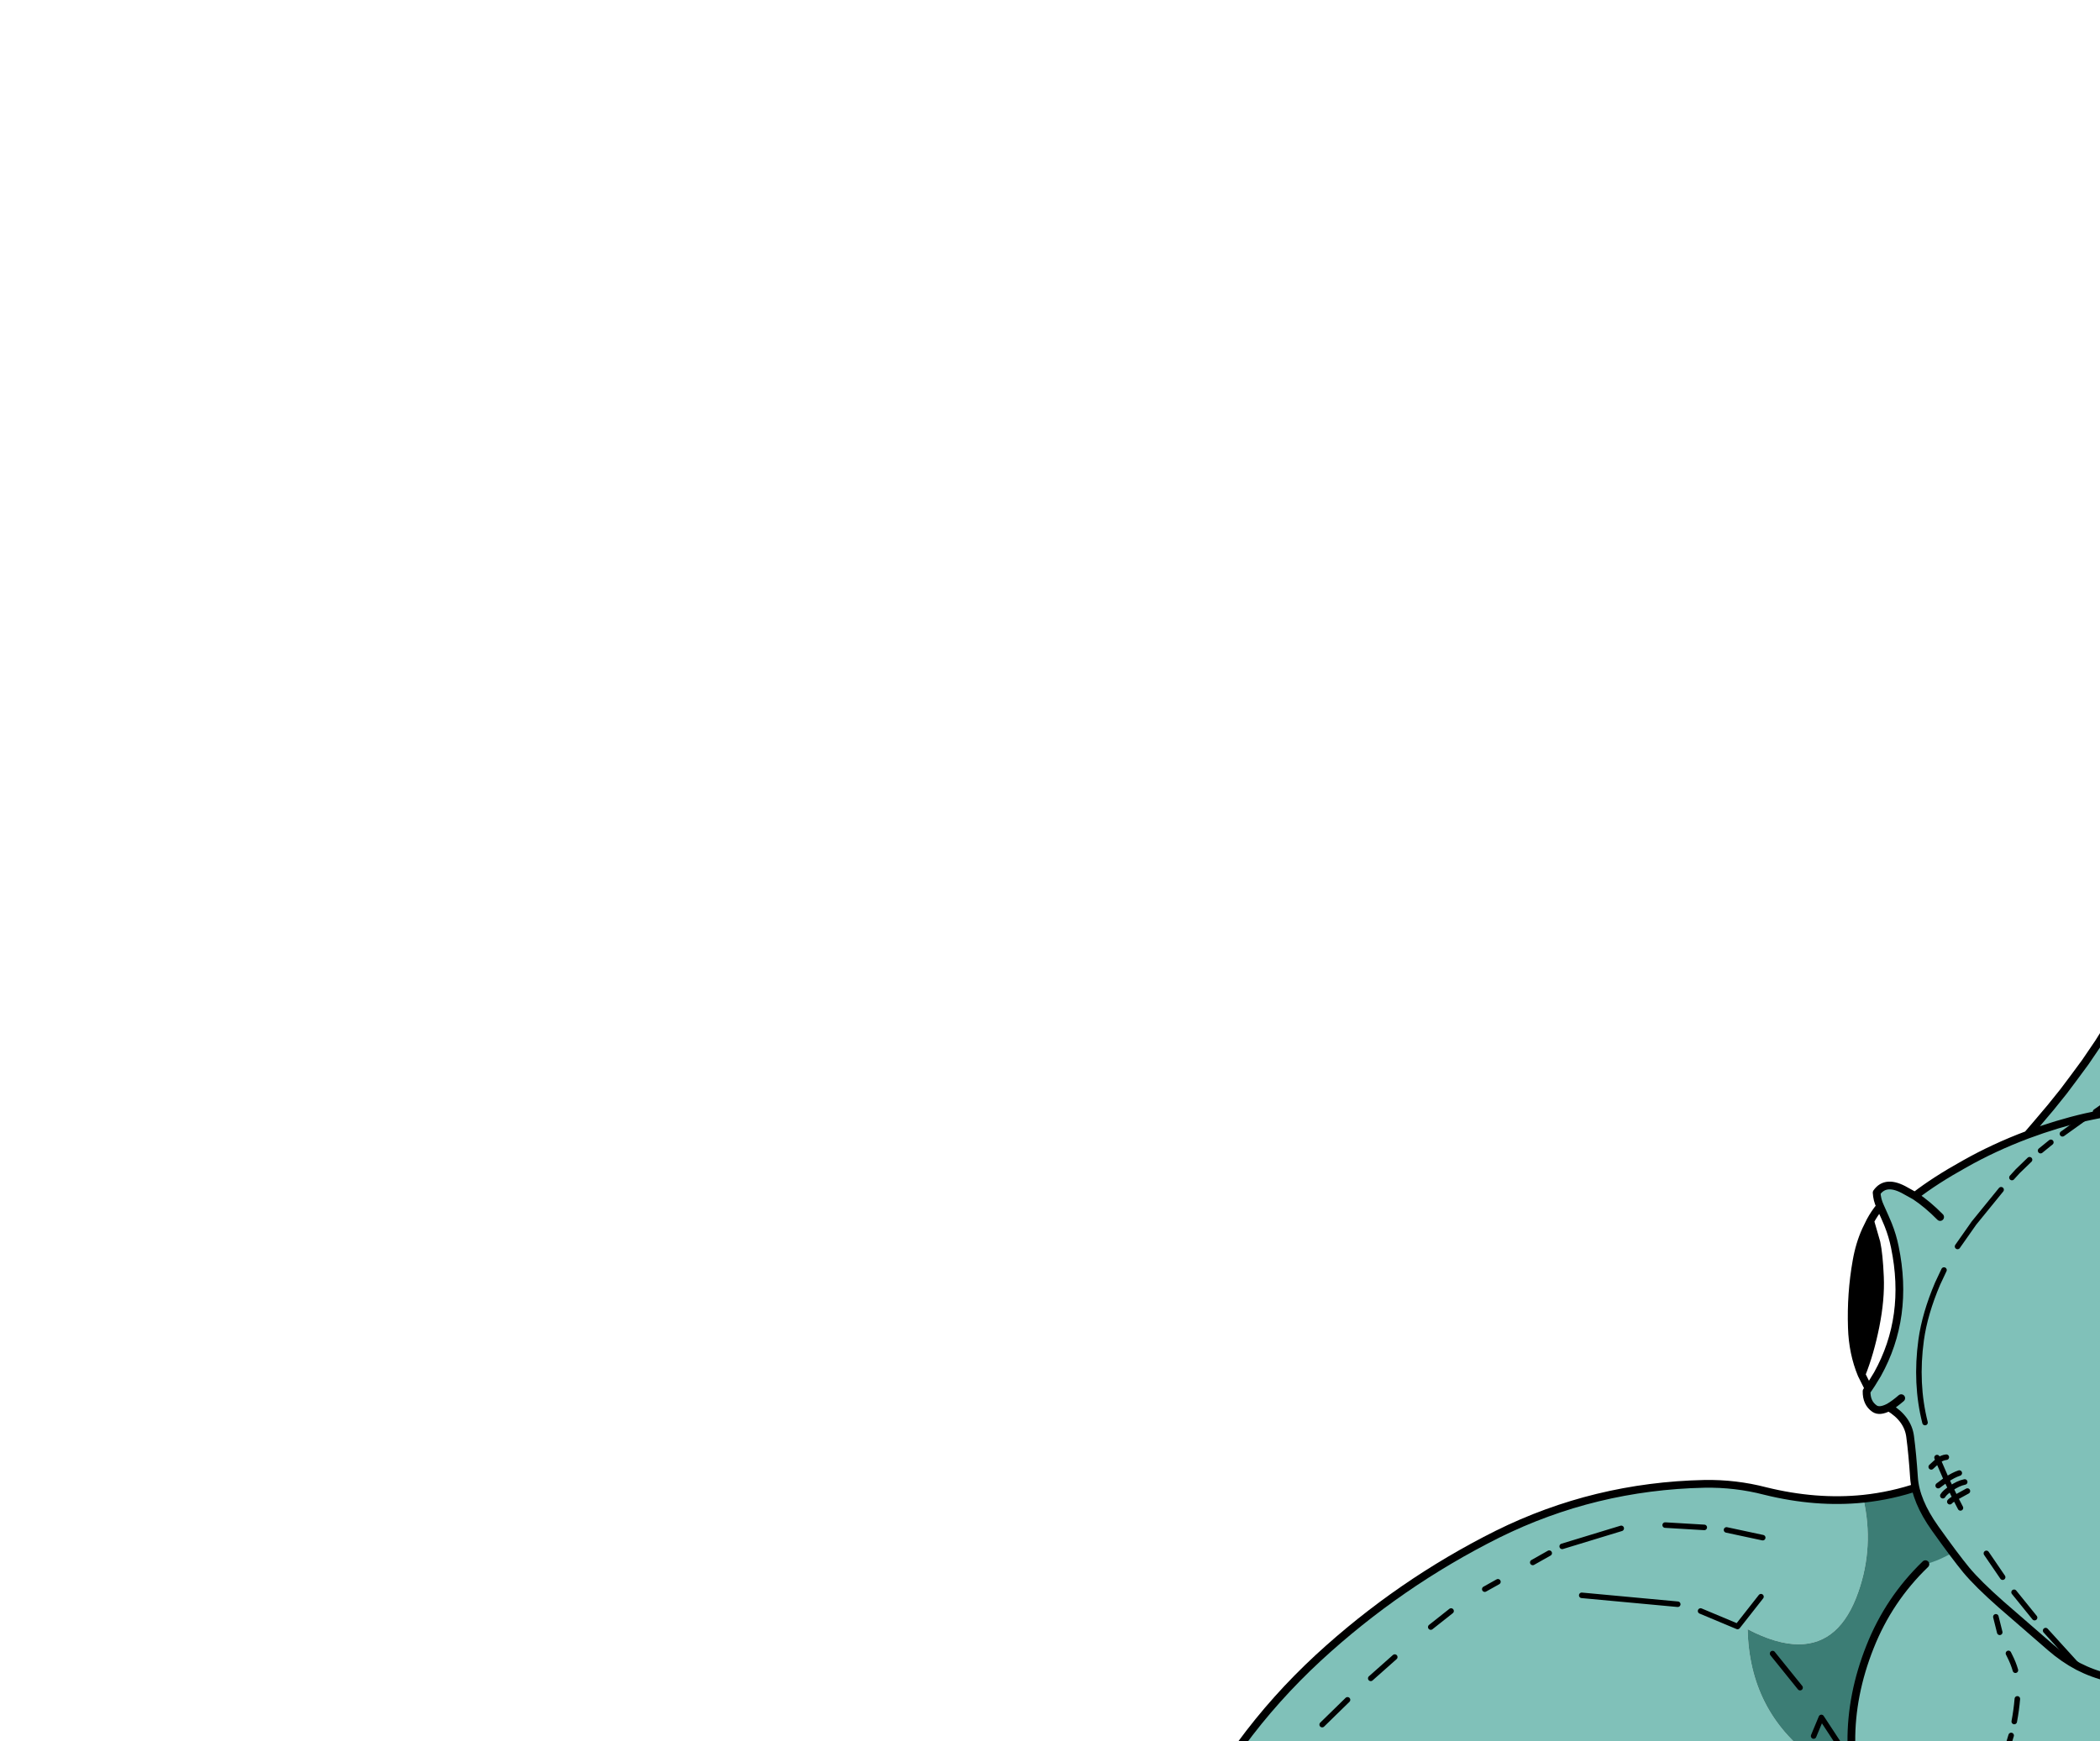
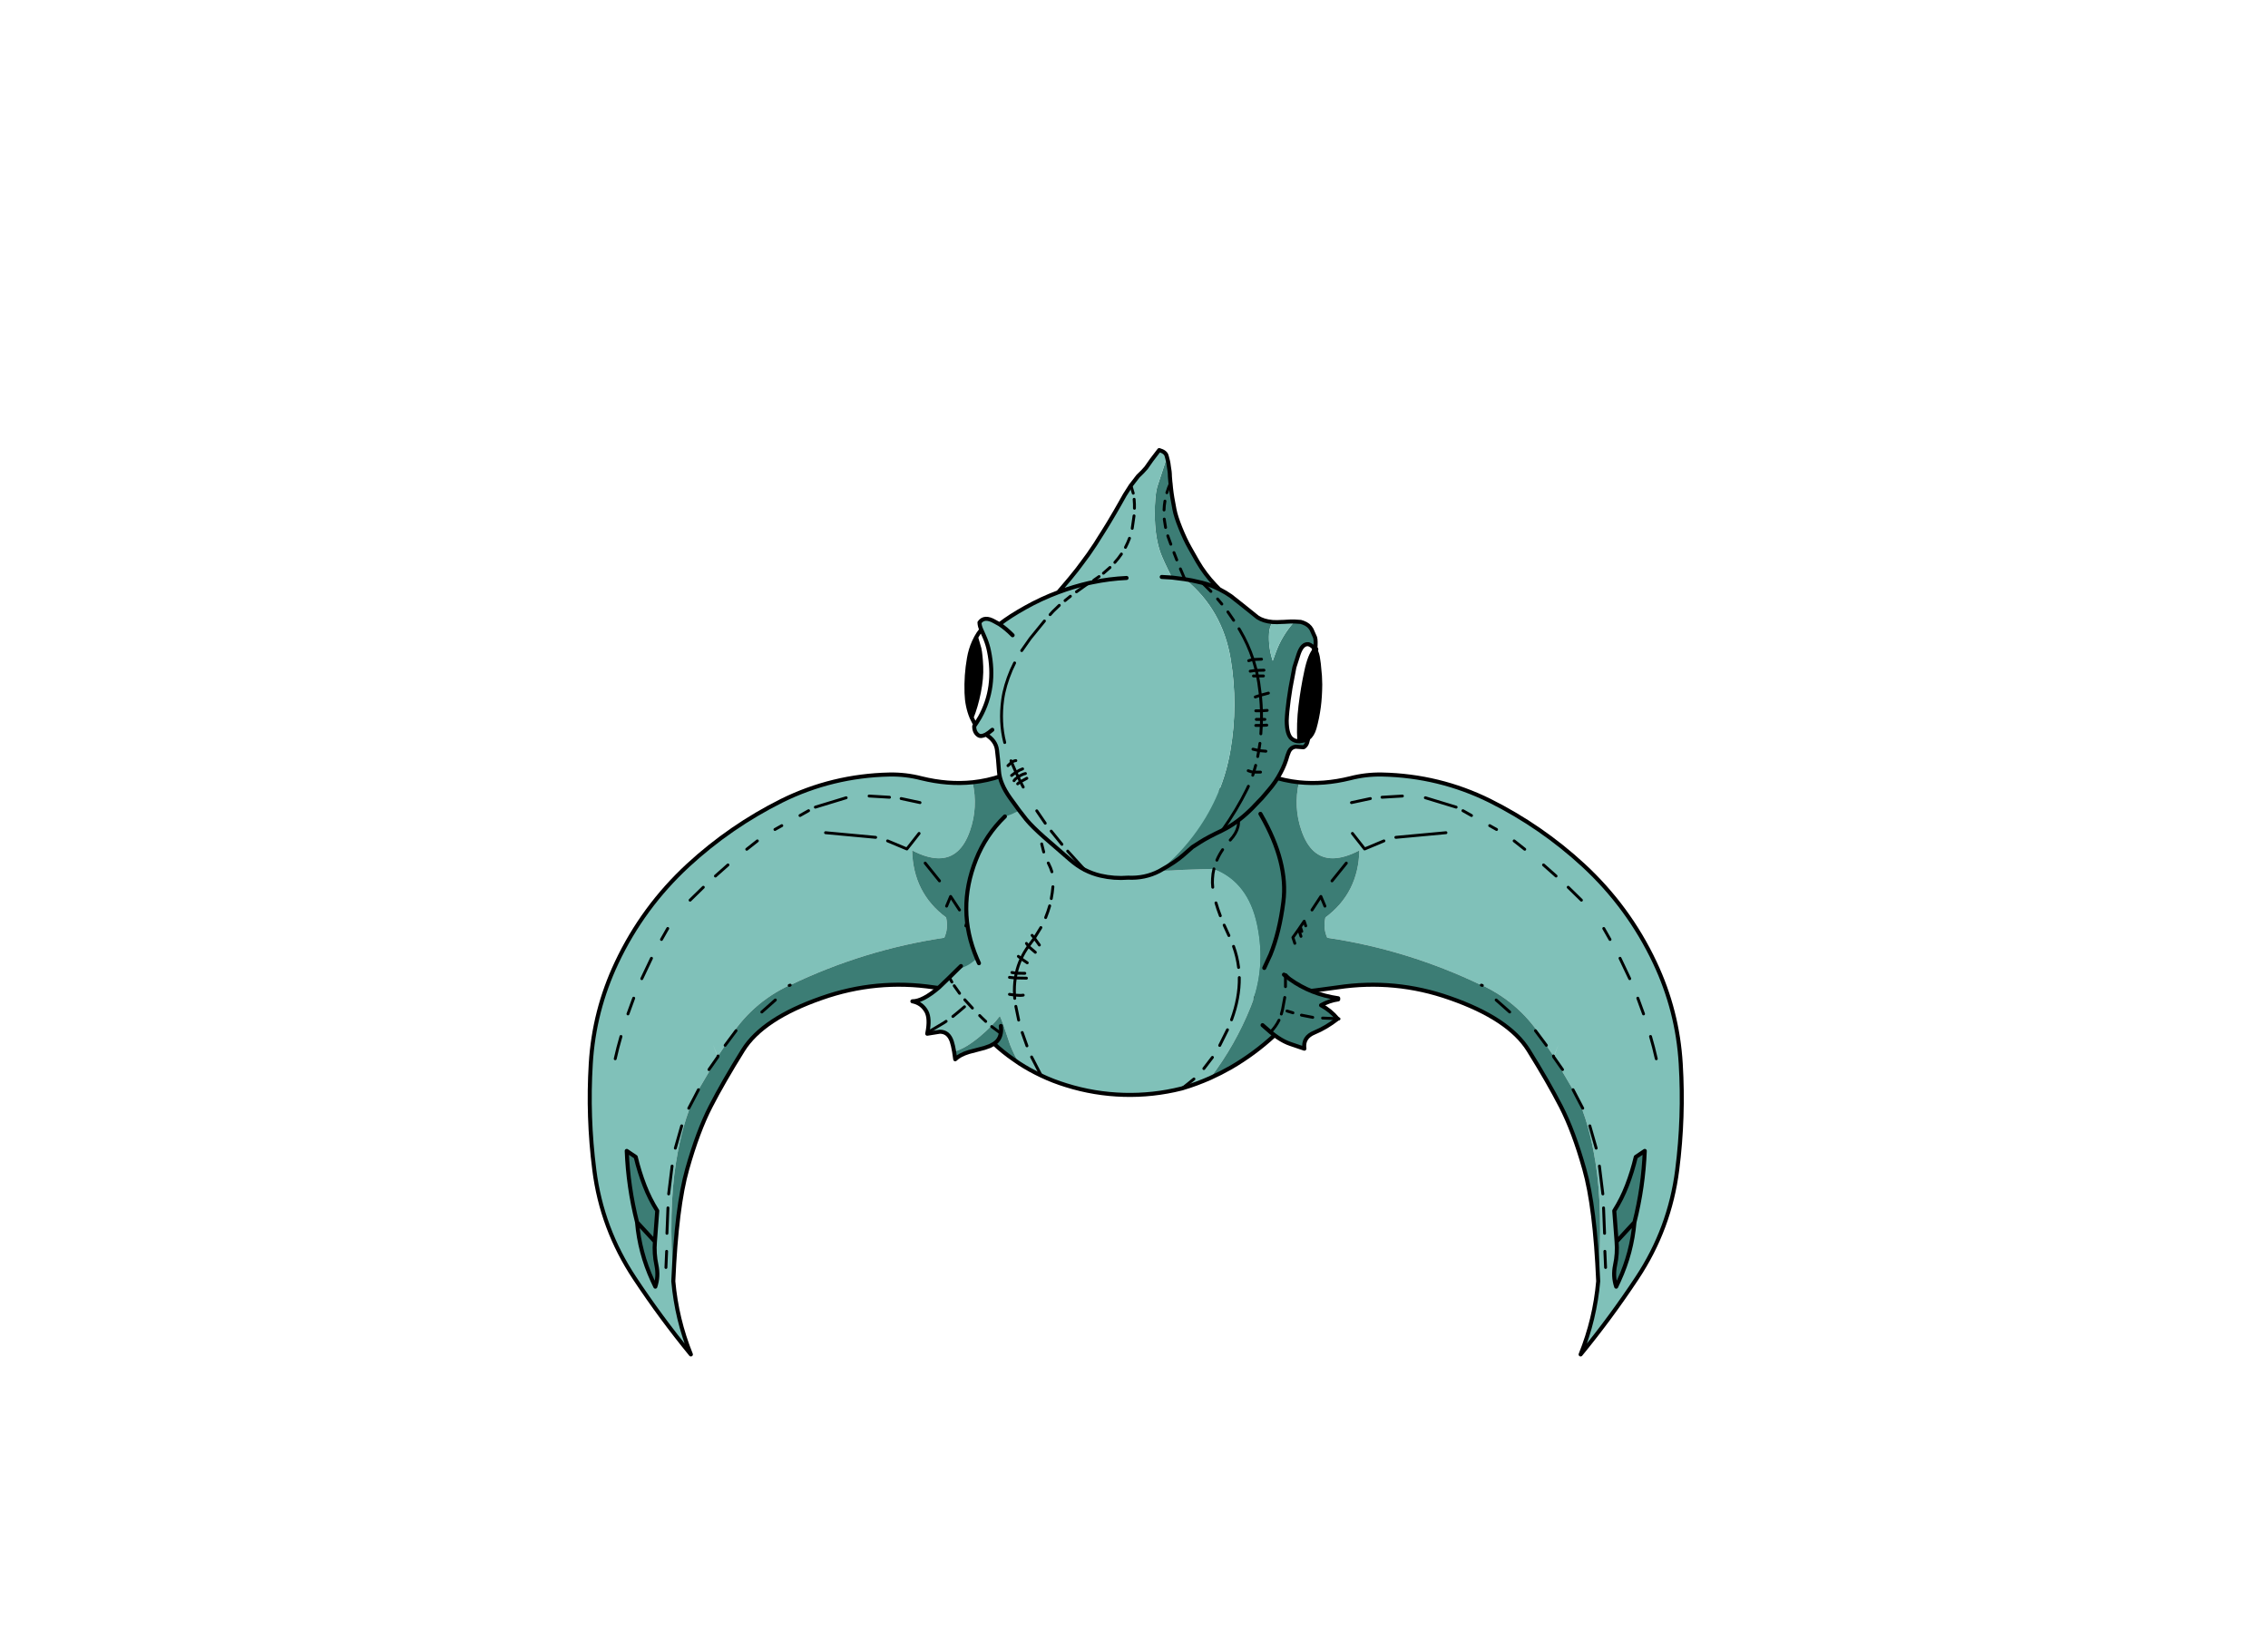
- <svg width="11000px" height="8000px" style="fill-rule: evenodd; pointer-events: none; -moz-user-select: none; width: 100%; height: 100%;" color-interpolation-filters="sRGB">
+ <svg xmlns="http://www.w3.org/2000/svg" version="1.1" viewBox="0 0 11000 8000">
  <g enable-background="new">
    <g>
      <g>
        <g transform="matrix(-0.4899902 0 0 0.4899902 6058 4341)">
          <g>
            <path fill-opacity="1.000" fill="rgb(128,193,185)" d="M -3917 2534 L -3828 2594 Q -3793 2741 -3740 2878 Q -3690 3008 -3615 3127 L -3638 3432 Q -3648 3549 -3623 3665 Q -3600 3775 -3634 3878 L -3662 3818 Q -3789 3542 -3815 3240 Q -3903 2891 -3917 2534 Z M -1294 -1192 Q -1305 -1192 -1316 -1192 Q -1883 -1180 -2384 -932 Q -2892 -678 -3309 -294 Q -3758 121 -4017 671 Q -4242 1147 -4273 1672 Q -4305 2197 -4238 2722 Q -4165 3303 -3839 3794 Q -3581 4184 -3282 4549 Q -3423 4200 -3456 3824 Q -3505 3115 -3429 2646 Q -3366 2254 -3248 2007 L -3207 1928 L -3199 1915 L -3018 1607 L -3016 1605 L -3063 1481 L -3015 1602 L -3013 1594 L -2943 1489 Q -2731 1112 -2357 919 Q -2334 906 -2309 896 L -2299 893 Q -1568 542 -774 424 Q -733 333 -754 232 L -756 223 Q -1083 -20 -1092 -441 L -1092 -441 Q -943 -363 -828 -363 Q -614 -363 -520 -634 Q -438 -868 -494 -1115 L -494 -1115 Q -562 -1108 -631 -1108 Q -811 -1108 -1001 -1155 Q -1144 -1192 -1294 -1192 Z">

</path>
            <path fill-opacity="1.000" fill="rgb(60,125,117)" d="M 84 -1339 L 91 -1334 L 91 -1334 L 84 -1339 Z M 91 -1334 L 91 -1333 L 86 -1323 L 66 -1307 Q -200 -1146 -494 -1115 Q -438 -868 -520 -634 Q -614 -363 -828 -363 Q -943 -363 -1092 -441 L -1092 -441 Q -1083 -20 -756 223 L -754 232 Q -733 333 -774 424 Q -1568 542 -2299 893 L -2309 896 Q -2334 906 -2357 919 Q -2731 1112 -2943 1489 L -3013 1594 L -3015 1602 L -3016 1605 L -3018 1607 L -3199 1915 L -3207 1928 L -3248 2007 Q -3366 2254 -3429 2646 Q -3505 3115 -3456 3824 Q -3424 3085 -3318 2713 Q -3213 2340 -3087 2095 Q -2961 1850 -2766 1537 Q -2571 1224 -1988 1021 Q -1613 889 -1225 889 Q -1053 889 -878 915 Q -436 978 5 1014 L 11 1015 L 12 1016 Q 257 505 324 -51 Q 389 -598 188 -1113 L 118 -1308 L 116 -1311 L 104 -1322 L 108 -1321 L 91 -1334 Z M -3917 2534 Q -3903 2891 -3815 3240 Q -3789 3542 -3662 3818 L -3634 3878 Q -3600 3775 -3623 3665 Q -3648 3549 -3638 3432 L -3615 3127 Q -3690 3008 -3740 2878 Q -3793 2741 -3828 2594 L -3917 2534 Z">

</path>
            <path fill="none" stroke-opacity="1.000" stroke="rgb(0,0,0)" stroke-linejoin="round" stroke-linecap="round" stroke-width="40" d="M 91 -1333 L 86 -1323 L 102 -1322 L 91 -1333 Z M 91 -1333 L 84 -1339 L 79 -1334 Q 69 -1325 86 -1323 L 66 -1307 Q -200 -1146 -494 -1115 M 91 -1333 L 91 -1334 L 84 -1339 L 108 -1321 L 111 -1321 L 112 -1318 L 117 -1310 L 118 -1308 L 188 -1113 Q 389 -598 324 -51 Q 257 505 12 1016 M 11 1015 L 5 1014 Q -436 978 -878 915 Q -1446 830 -1988 1021 Q -2571 1224 -2766 1537 Q -2961 1850 -3087 2095 Q -3213 2340 -3318 2713 Q -3424 3085 -3456 3824 Q -3423 4200 -3282 4549 Q -3581 4184 -3839 3794 Q -4165 3303 -4238 2722 Q -4305 2197 -4273 1672 Q -4242 1147 -4017 671 Q -3758 121 -3309 -294 Q -2892 -678 -2384 -932 Q -1883 -1180 -1316 -1192 Q -1155 -1195 -1001 -1155 Q -738 -1090 -494 -1115 M 104 -1322 L 102 -1322 L 118 -1308 L 116 -1311 L 104 -1322 Z M 104 -1322 L 91 -1334 M 108 -1321 L 104 -1322 M 118 -1308 L 117 -1310 L 116 -1311 L 108 -1321 M 118 -1308 L 117 -1310 L 112 -1318 M -3638 3432 L -3615 3127 Q -3690 3008 -3740 2878 Q -3793 2741 -3828 2594 L -3917 2534 Q -3903 2891 -3815 3240 L -3638 3432 Z M -3638 3432 Q -3648 3549 -3623 3665 Q -3600 3775 -3634 3878 L -3662 3818 Q -3789 3542 -3815 3240">

</path>
            <path fill="none" stroke-opacity="1.000" stroke="rgb(0,0,0)" stroke-linejoin="round" stroke-linecap="round" stroke-width="28.572" d="M -2299 893 L -2309 896 M -2943 1489 L -2835 1344 M 13 -1068 L 114 -1199 M -2729 -452 L -2624 -535 M -3039 -187 L -2915 -297 M -2050 -869 L -1745 -962 M -2202 -786 L -2117 -834 M -2450 -648 L -2382 -686 M -1023 -609 L -1144 -455 L -1335 -535 M -821 -139 L -963 -315 M -1518 -979 L -1316 -967 M -1201 -954 L -1014 -914 M -1453 -570 L -1949 -616 M -623 149 L -711 15 L -751 111 M -561 306 L -546 260 L -508 316 L -491 341 L -434 421 L -453 479 M -508 316 L -522 361 M -514 410 L -491 341 M -2446 1040 L -2580 1159 M -3015 1602 L -3013 1594 M -3016 1605 L -3018 1607 M -3207 1928 L -3248 2007 M -3018 1607 L -3103 1729 M -3768 829 L -3672 627 M -3573 441 L -3511 332 M -4031 1622 Q -4006 1510 -3974 1401 M -3905 1178 L -3848 1022 M -3373 2286 L -3436 2507 M -3468 2684 L -3502 2960 M -3248 2007 L -3303 2112 M -3522 3528 L -3529 3688 M -3509 3098 L -3519 3350 M -3290 52 L -3159 -76">

</path>
          </g>
        </g>
        <g transform="matrix(0.4899902 0 0 0.4899902 4959 4341)">
          <g>
            <path fill-opacity="1.000" fill="rgb(128,193,185)" d="M -3917 2534 L -3828 2594 Q -3793 2741 -3740 2878 Q -3690 3008 -3615 3127 L -3638 3432 Q -3648 3549 -3623 3665 Q -3600 3775 -3634 3878 L -3662 3818 Q -3789 3542 -3815 3240 Q -3903 2891 -3917 2534 Z M -1294 -1192 Q -1305 -1192 -1316 -1192 Q -1883 -1180 -2384 -932 Q -2892 -678 -3309 -294 Q -3758 121 -4017 671 Q -4242 1147 -4273 1672 Q -4305 2197 -4238 2722 Q -4165 3303 -3839 3794 Q -3581 4184 -3282 4549 Q -3423 4200 -3456 3824 Q -3505 3115 -3429 2646 Q -3366 2254 -3248 2007 L -3207 1928 L -3199 1915 L -3018 1607 L -3016 1605 L -3063 1481 L -3015 1602 L -3013 1594 L -2943 1489 Q -2731 1112 -2357 919 Q -2334 906 -2309 896 L -2299 893 Q -1568 542 -774 424 Q -733 333 -754 232 L -756 223 Q -1083 -20 -1092 -441 L -1092 -441 Q -943 -363 -828 -363 Q -614 -363 -520 -634 Q -438 -868 -494 -1115 L -494 -1115 Q -562 -1108 -631 -1108 Q -811 -1108 -1001 -1155 Q -1144 -1192 -1294 -1192 Z">

</path>
            <path fill-opacity="1.000" fill="rgb(60,125,117)" d="M 84 -1339 L 91 -1334 L 91 -1334 L 84 -1339 Z M 91 -1334 L 91 -1333 L 86 -1323 L 66 -1307 Q -200 -1146 -494 -1115 Q -438 -868 -520 -634 Q -614 -363 -828 -363 Q -943 -363 -1092 -441 L -1092 -441 Q -1083 -20 -756 223 L -754 232 Q -733 333 -774 424 Q -1568 542 -2299 893 L -2309 896 Q -2334 906 -2357 919 Q -2731 1112 -2943 1489 L -3013 1594 L -3015 1602 L -3016 1605 L -3018 1607 L -3199 1915 L -3207 1928 L -3248 2007 Q -3366 2254 -3429 2646 Q -3505 3115 -3456 3824 Q -3424 3085 -3318 2713 Q -3213 2340 -3087 2095 Q -2961 1850 -2766 1537 Q -2571 1224 -1988 1021 Q -1613 889 -1225 889 Q -1053 889 -878 915 Q -436 978 5 1014 L 11 1015 L 12 1016 Q 257 505 324 -51 Q 389 -598 188 -1113 L 118 -1308 L 116 -1311 L 104 -1322 L 108 -1321 L 91 -1334 Z M -3917 2534 Q -3903 2891 -3815 3240 Q -3789 3542 -3662 3818 L -3634 3878 Q -3600 3775 -3623 3665 Q -3648 3549 -3638 3432 L -3615 3127 Q -3690 3008 -3740 2878 Q -3793 2741 -3828 2594 L -3917 2534 Z">

</path>
            <path fill="none" stroke-opacity="1.000" stroke="rgb(0,0,0)" stroke-linejoin="round" stroke-linecap="round" stroke-width="40" d="M 91 -1333 L 86 -1323 L 102 -1322 L 91 -1333 Z M 91 -1333 L 84 -1339 L 79 -1334 Q 69 -1325 86 -1323 L 66 -1307 Q -200 -1146 -494 -1115 M 91 -1333 L 91 -1334 L 84 -1339 L 108 -1321 L 111 -1321 L 112 -1318 L 117 -1310 L 118 -1308 L 188 -1113 Q 389 -598 324 -51 Q 257 505 12 1016 M 11 1015 L 5 1014 Q -436 978 -878 915 Q -1446 830 -1988 1021 Q -2571 1224 -2766 1537 Q -2961 1850 -3087 2095 Q -3213 2340 -3318 2713 Q -3424 3085 -3456 3824 Q -3423 4200 -3282 4549 Q -3581 4184 -3839 3794 Q -4165 3303 -4238 2722 Q -4305 2197 -4273 1672 Q -4242 1147 -4017 671 Q -3758 121 -3309 -294 Q -2892 -678 -2384 -932 Q -1883 -1180 -1316 -1192 Q -1155 -1195 -1001 -1155 Q -738 -1090 -494 -1115 M 104 -1322 L 102 -1322 L 118 -1308 L 116 -1311 L 104 -1322 Z M 104 -1322 L 91 -1334 M 108 -1321 L 104 -1322 M 118 -1308 L 117 -1310 L 116 -1311 L 108 -1321 M 118 -1308 L 117 -1310 L 112 -1318 M -3638 3432 L -3615 3127 Q -3690 3008 -3740 2878 Q -3793 2741 -3828 2594 L -3917 2534 Q -3903 2891 -3815 3240 L -3638 3432 Z M -3638 3432 Q -3648 3549 -3623 3665 Q -3600 3775 -3634 3878 L -3662 3818 Q -3789 3542 -3815 3240">

</path>
            <path fill="none" stroke-opacity="1.000" stroke="rgb(0,0,0)" stroke-linejoin="round" stroke-linecap="round" stroke-width="28.572" d="M -2299 893 L -2309 896 M -2943 1489 L -2835 1344 M 13 -1068 L 114 -1199 M -2729 -452 L -2624 -535 M -3039 -187 L -2915 -297 M -2050 -869 L -1745 -962 M -2202 -786 L -2117 -834 M -2450 -648 L -2382 -686 M -1023 -609 L -1144 -455 L -1335 -535 M -821 -139 L -963 -315 M -1518 -979 L -1316 -967 M -1201 -954 L -1014 -914 M -1453 -570 L -1949 -616 M -623 149 L -711 15 L -751 111 M -561 306 L -546 260 L -508 316 L -491 341 L -434 421 L -453 479 M -508 316 L -522 361 M -514 410 L -491 341 M -2446 1040 L -2580 1159 M -3015 1602 L -3013 1594 M -3016 1605 L -3018 1607 M -3207 1928 L -3248 2007 M -3018 1607 L -3103 1729 M -3768 829 L -3672 627 M -3573 441 L -3511 332 M -4031 1622 Q -4006 1510 -3974 1401 M -3905 1178 L -3848 1022 M -3373 2286 L -3436 2507 M -3468 2684 L -3502 2960 M -3248 2007 L -3303 2112 M -3522 3528 L -3529 3688 M -3509 3098 L -3519 3350 M -3290 52 L -3159 -76">

</path>
          </g>
        </g>
        <g transform="matrix(0.4899902 0 0 0.4899902 5460 4513)">
          <g>
            <path fill-opacity="1.000" fill="rgb(128,193,185)" d="M -512 -1437 Q -579 -1437 -654 -1411 Q -751 -1378 -879 -1295 Q -1015 -1206 -1088 -1170 Q -1143 -1142 -1189 -1130 L -1196 -1128 Q -1385 -946 -1482 -701 Q -1679 -206 -1474 277 Q -1522 322 -1570 348 Q -1612 370 -1662 383 L -1746 466 L -1848 564 Q -2009 702 -2111 702 Q -2112 702 -2112 702 L -2112 702 Q -2019 720 -1973 803 Q -1936 873 -1963 1012 L -1965 1023 L -1840 1003 Q -1754 1003 -1722 1100 Q -1710 1136 -1699 1200 Q -1589 1171 -1446 1052 Q -1316 943 -1246 847 Q -1219 904 -1145 1132 Q -1103 1238 -1055 1316 Q -950 1384 -837 1437 Q -717 1494 -589 1533 Q -311 1620 -18 1628 Q 12 1629 41 1629 Q 299 1629 550 1566 L 561 1563 Q 702 1521 837 1461 Q 1086 1133 1238 753 Q 1389 372 1301 -52 Q 1213 -477 873 -609 Q 873 -609 873 -609 L 873 -609 L 566 -599 Q 453 -590 340 -590 Q 43 -590 -246 -650 Q -665 -736 -810 -1139 Q -696 -1326 -507 -1437 Q -509 -1437 -512 -1437 Z">

</path>
            <path fill-opacity="1.000" fill="rgb(60,125,117)" d="M -1246 847 Q -1316 943 -1446 1052 Q -1589 1171 -1699 1200 L -1688 1276 Q -1644 1232 -1553 1204 L -1397 1163 L -1344 1144 L -1304 1122 Q -1214 1206 -1114 1275 L -1055 1316 Q -1103 1238 -1145 1132 Q -1219 904 -1246 847 Z M 203 -1628 Q -170 -1628 -499 -1442 L -507 -1437 Q -696 -1326 -810 -1139 Q -665 -736 -246 -650 Q 44 -590 340 -590 Q 452 -590 566 -599 L 873 -609 Q 1213 -477 1301 -52 Q 1389 372 1238 753 Q 1086 1133 837 1461 Q 941 1414 1041 1357 Q 1275 1221 1473 1038 L 1504 1060 Q 1571 1105 1632 1125 L 1768 1171 Q 1752 1058 1868 1011 Q 1984 963 2097 875 L 2096 874 Q 2028 792 1933 741 Q 2014 696 2103 683 L 2103 672 Q 1833 633 1624 483 L 1581 451 L 1585 439 Q 1461 297 1434 244 L 1432 240 Q 1522 18 1560 -282 Q 1610 -670 1341 -1140 L 1328 -1133 L 1288 -1127 Q 1217 -1127 1135 -1202 Q 1086 -1247 1043 -1255 L 1043 -1255 Q 1043 -1255 1043 -1255 Q 845 -1563 389 -1617 Q 295 -1628 203 -1628 Z">

</path>
            <path fill="none" stroke-opacity="1.000" stroke="rgb(0,0,0)" stroke-linejoin="round" stroke-linecap="round" stroke-width="28.572" d="M 1585 439 L 1624 483 M 2096 874 L 2111 876 M 1043 -1255 Q 1073 -1209 1097 -1156 Q 1156 -1026 1034 -894 M 902 -695 Q 924 -748 959 -799 M 936 -145 Q 910 -213 893 -272 M 861 -427 Q 856 -474 859 -513 Q 861 -560 873 -609 M -810 -1139 L -817 -1127 Q -834 -1074 -839 -1019 M 1043 -1255 Q 845 -1563 389 -1617 Q -89 -1674 -499 -1442 L -507 -1437 Q -696 -1326 -810 -1139 M 1851 861 L 1739 839 M 1655 816 L 1639 811 L 1596 798 M 2096 874 L 1948 868 M 1581 451 L 1585 439 M 1117 367 Q 1104 260 1067 158 M 1540 828 L 1545 810 L 1552 783 L 1574 664 M 1581 451 L 1581 557 M 1047 885 Q 1127 668 1124 467 M 561 1563 L 675 1471 M 1433 1007 Q 1485 954 1517 889 M 930 1139 L 1007 984 M 773 1368 L 858 1257 M 1021 51 L 974 -52 M -812 -776 L -832 -856 M -731 -580 Q -742 -618 -761 -655 L -767 -667 M -793 -127 Q -770 -184 -753 -243 M -737 -315 Q -726 -373 -721 -432 M -927 49 L -904 76 L -840 -28 M -983 129 L -963 156 L -941 126 L -904 76 L -898 85 L -855 145 M -963 156 L -952 168 L -895 217 M -1063 257 L -1035 279 Q -1006 215 -963 156 M -975 321 L -1023 288 L -1035 279 Q -1068 349 -1084 424 L -1078 424 L -999 425 M -1151 465 L -1093 471 L -1084 424 L -1127 417 M -1093 471 L -983 473 M -1386 901 L -1420 869 L -1446 843 M -1518 769 L -1560 723 L -1582 699 L -1593 687 M -1060 888 L -1088 752 M -1093 471 Q -1106 553 -1101 640 L -1094 641 Q -1040 646 -1015 641 M -1099 673 L -1101 640 L -1151 633 M -978 1143 L -1025 1011 M -837 1437 L -932 1253 M -1237 1019 L -1327 952 M -1963 1012 L -1802 916 L -1778 900 M -1645 623 L -1698 548 M -1711 852 L -1663 813 L -1596 756 M -1721 511 L -1746 466">

</path>
            <path fill="none" stroke-opacity="1.000" stroke="rgb(0,0,0)" stroke-linejoin="round" stroke-linecap="round" stroke-width="40" d="M 1333 -1154 L 1341 -1140 Q 1610 -670 1560 -282 Q 1522 18 1432 240 M 1624 483 Q 1833 633 2103 672 L 2103 683 Q 2014 696 1933 741 Q 2028 792 2096 874 M 837 1461 Q 941 1414 1041 1357 Q 1275 1221 1473 1038 L 1433 1007 L 1354 938 M 1473 1038 L 1504 1060 Q 1571 1105 1632 1125 L 1768 1171 Q 1752 1058 1868 1011 Q 1984 963 2097 875 L 2096 874 M 1432 240 L 1371 372 M 1581 451 L 1566 438 M 837 1461 Q 702 1521 561 1563 L 550 1566 Q 270 1636 -18 1628 Q -311 1620 -589 1533 Q -717 1494 -837 1437 Q -950 1384 -1055 1316 L -1114 1275 Q -1214 1206 -1304 1122 L -1344 1144 L -1397 1163 L -1553 1204 Q -1644 1232 -1688 1276 L -1699 1200 Q -1710 1136 -1722 1100 Q -1754 1003 -1840 1003 L -1965 1023 L -1963 1012 Q -1936 873 -1973 803 Q -2019 720 -2112 702 Q -2010 703 -1848 564 L -1746 466 L -1662 383 L -1631 353 M 1624 483 L 1581 451 M -1474 277 Q -1679 -206 -1482 -701 Q -1385 -946 -1196 -1128 M -1453 325 L -1474 277 M -1304 1122 Q -1286 1110 -1273 1096 Q -1245 1065 -1237 1019 Q -1231 986 -1236 946">

</path>
          </g>
        </g>
        <g transform="matrix(0.4899902 0 0 0.4899902 5486 3979)">
          <g>
            <path fill-opacity="1.000" fill="rgb(0,0,0)" d="M -1534 -1811 L -1557 -1764 Q -1590 -1691 -1605 -1604 Q -1635 -1435 -1629 -1260 Q -1625 -1129 -1579 -1018 Q -1535 -1128 -1507 -1267 Q -1479 -1407 -1484 -1523 Q -1489 -1639 -1502 -1700 L -1534 -1811 Z M 1821 -1693 Q 1768 -1636 1734 -1474 Q 1699 -1313 1677 -1134 Q 1655 -956 1665 -782 L 1711 -790 Q 1734 -797 1754 -812 Q 1795 -844 1815 -912 Q 1843 -1011 1858 -1123 Q 1871 -1222 1872 -1345 L 1869 -1429 L 1859 -1536 L 1858 -1548 L 1851 -1596 Q 1846 -1643 1823 -1691 L 1821 -1693 Z">

</path>
            <path fill-opacity="1.000" fill="rgb(60,125,117)" d="M 355 -3595 L 257 -3297 Q 234 -3209 234 -3033 Q 234 -2811 289 -2653 Q 314 -2581 404 -2403 L 531 -2387 L 530 -2390 L 535 -2386 Q 904 -2084 985 -1598 Q 1061 -1142 982 -687 Q 907 -253 649 108 Q 489 332 278 503 L 294 494 Q 441 412 517 344 L 607 265 L 685 215 Q 760 167 902 100 L 903 99 Q 1045 31 1189 -110 L 1197 -118 L 1261 -185 L 1294 -219 L 1358 -294 Q 1432 -378 1482 -475 Q 1524 -554 1548 -642 L 1563 -681 Q 1582 -722 1627 -729 L 1706 -723 L 1712 -726 Q 1735 -743 1743 -771 L 1754 -812 L 1754 -812 Q 1734 -797 1711 -790 L 1665 -782 Q 1663 -782 1662 -782 Q 1620 -782 1589 -808 Q 1541 -850 1540 -986 Q 1543 -1070 1560 -1194 Q 1577 -1319 1596 -1409 L 1616 -1515 L 1658 -1646 Q 1691 -1744 1747 -1744 Q 1752 -1744 1757 -1743 Q 1794 -1730 1821 -1693 L 1823 -1691 Q 1831 -1777 1821 -1810 L 1786 -1889 Q 1761 -1935 1704 -1956 L 1679 -1964 L 1618 -1968 Q 1492 -1831 1429 -1654 L 1402 -1579 Q 1357 -1712 1366 -1854 Q 1370 -1913 1400 -1963 Q 1309 -1971 1252 -2009 L 1243 -2016 L 1101 -2130 L 987 -2220 Q 939 -2254 873 -2288 L 833 -2329 Q 730 -2437 657 -2563 L 581 -2697 Q 534 -2780 488 -2894 Q 442 -3008 429 -3078 L 408 -3193 L 401 -3238 Q 394 -3289 390 -3339 L 389 -3344 L 384 -3403 L 383 -3431 L 381 -3454 L 377 -3480 L 373 -3507 L 370 -3530 L 365 -3556 L 355 -3595 Z">

</path>
            <path fill-opacity="1.000" fill="rgb(128,193,185)" d="M 1579 -1968 L 1505 -1964 L 1497 -1964 Q 1467 -1962 1439 -1962 Q 1418 -1962 1400 -1963 Q 1370 -1913 1366 -1854 Q 1357 -1712 1402 -1579 L 1429 -1654 Q 1492 -1831 1618 -1968 Z M 278 -3665 L 203 -3567 L 149 -3490 L 113 -3450 L 68 -3406 L -2 -3315 L -3 -3314 L -63 -3220 L -112 -3133 L -159 -3051 L -217 -2953 L -250 -2899 L -285 -2843 L -323 -2783 L -355 -2732 L -389 -2682 L -423 -2632 L -482 -2552 L -536 -2480 L -602 -2398 L -679 -2307 L -722 -2257 Q -895 -2192 -1047 -2106 Q -1200 -2021 -1303 -1941 L -1350 -1967 Q -1398 -1995 -1434 -1995 Q -1475 -1995 -1501 -1958 Q -1499 -1921 -1483 -1887 L -1458 -1831 L -1455 -1824 L -1446 -1803 L -1441 -1791 Q -1419 -1736 -1407 -1677 Q -1332 -1315 -1497 -1019 L -1527 -970 L -1543 -946 L -1553 -932 Q -1554 -871 -1512 -842 Q -1501 -834 -1486 -834 Q -1466 -834 -1438 -849 Q -1340 -790 -1328 -698 Q -1316 -607 -1308 -486 Q -1300 -365 -1199 -223 Q -1098 -81 -1038 -8 Q -978 64 -858 170 L -601 393 Q -534 451 -460 490 Q -384 529 -302 548 Q -203 571 -102 571 Q -66 571 -30 568 Q -14 569 3 569 Q 151 569 278 503 Q 489 332 649 108 Q 907 -253 982 -687 Q 1061 -1142 985 -1598 Q 904 -2084 535 -2386 L 531 -2387 L 404 -2403 Q 314 -2581 289 -2653 Q 234 -2811 234 -3033 Q 234 -3209 257 -3297 L 355 -3595 L 351 -3609 Q 341 -3647 278 -3665 Z">

</path>
            <path fill-opacity="1.000" fill="rgb(255,255,255)" d="M -1483 -1887 Q -1512 -1852 -1534 -1811 L -1502 -1700 Q -1489 -1639 -1484 -1523 Q -1479 -1407 -1507 -1267 Q -1535 -1128 -1579 -1018 L -1543 -946 L -1527 -970 L -1497 -1019 Q -1332 -1315 -1407 -1677 Q -1419 -1736 -1441 -1791 L -1446 -1803 L -1455 -1824 L -1458 -1831 L -1483 -1887 Z M 1747 -1744 Q 1691 -1744 1658 -1646 L 1616 -1515 L 1596 -1409 Q 1577 -1319 1560 -1194 Q 1543 -1070 1540 -986 Q 1541 -850 1589 -808 Q 1620 -782 1662 -782 Q 1664 -782 1665 -782 Q 1655 -956 1677 -1134 Q 1699 -1313 1734 -1474 Q 1768 -1636 1821 -1693 Q 1794 -1730 1757 -1743 Q 1752 -1744 1747 -1744 Z">

</path>
            <path fill="none" stroke-opacity="1.000" stroke="rgb(0,0,0)" stroke-linejoin="round" stroke-linecap="round" stroke-width="40" d="M 355 -3595 L 365 -3556 L 370 -3530 L 373 -3507 L 377 -3480 L 381 -3454 L 383 -3431 L 384 -3403 L 389 -3344 L 390 -3339 Q 394 -3289 401 -3238 L 408 -3193 L 429 -3078 Q 442 -3008 488 -2894 Q 534 -2780 581 -2697 L 657 -2563 Q 730 -2437 833 -2329 L 873 -2288 Q 939 -2254 987 -2220 L 1101 -2130 L 1243 -2016 L 1252 -2009 Q 1309 -1971 1400 -1963 Q 1444 -1960 1497 -1964 L 1505 -1964 L 1579 -1968 L 1618 -1968 L 1679 -1964 L 1704 -1956 Q 1761 -1935 1786 -1889 L 1821 -1810 Q 1831 -1777 1823 -1691 Q 1846 -1643 1851 -1596 L 1858 -1548 L 1859 -1536 L 1869 -1429 L 1872 -1345 Q 1871 -1222 1858 -1123 Q 1843 -1011 1815 -912 Q 1795 -844 1754 -812 L 1743 -771 Q 1735 -743 1712 -726 L 1706 -723 L 1627 -729 Q 1582 -722 1563 -681 L 1548 -642 Q 1524 -554 1482 -475 Q 1432 -378 1358 -294 L 1294 -219 L 1261 -185 L 1197 -118 L 1189 -110 Q 1045 31 903 99 M 902 100 Q 760 167 685 215 L 607 265 L 517 344 Q 441 412 294 494 L 278 503 Q 137 576 -30 568 Q -168 579 -302 548 Q -384 529 -460 490 Q -534 451 -601 393 L -858 170 Q -978 64 -1038 -8 Q -1098 -81 -1199 -223 Q -1300 -365 -1308 -486 Q -1316 -607 -1328 -698 Q -1340 -790 -1438 -849 Q -1486 -824 -1512 -842 Q -1554 -871 -1553 -932 L -1543 -946 L -1579 -1018 Q -1625 -1129 -1629 -1260 Q -1635 -1435 -1605 -1604 Q -1590 -1691 -1557 -1764 L -1534 -1811 Q -1512 -1852 -1483 -1887 Q -1499 -1921 -1501 -1958 Q -1453 -2027 -1350 -1967 L -1303 -1941 Q -1200 -2021 -1047 -2106 Q -895 -2192 -722 -2257 L -679 -2307 L -602 -2398 L -536 -2480 L -482 -2552 L -423 -2632 L -389 -2682 L -355 -2732 L -323 -2783 L -285 -2843 L -250 -2899 L -217 -2953 L -159 -3051 L -112 -3133 L -63 -3220 L -3 -3314 L -2 -3315 L 68 -3406 L 113 -3450 L 149 -3490 L 203 -3567 L 278 -3665 Q 341 -3647 351 -3609 L 355 -3595 M 404 -2403 L 531 -2387 M 404 -2403 L 303 -2409 M 535 -2386 L 604 -2374 L 705 -2351 Q 788 -2329 843 -2302 L 873 -2288 M 531 -2387 L 535 -2386 M 1821 -1693 Q 1794 -1730 1757 -1743 Q 1694 -1752 1658 -1646 L 1616 -1515 L 1596 -1409 Q 1577 -1319 1560 -1194 Q 1543 -1070 1540 -986 Q 1541 -850 1589 -808 Q 1621 -781 1665 -782 Q 1655 -956 1677 -1134 Q 1699 -1313 1734 -1474 Q 1768 -1636 1821 -1693 Z M 1665 -782 L 1711 -790 Q 1734 -797 1754 -812 M -421 -2348 Q -569 -2314 -722 -2257 M -421 -2348 L -383 -2356 Q -216 -2391 -45 -2399 M -1543 -946 L -1527 -970 L -1497 -1019 Q -1332 -1315 -1407 -1677 Q -1419 -1736 -1441 -1791 L -1446 -1803 L -1455 -1824 L -1458 -1831 L -1483 -1887 M -1534 -1811 L -1502 -1700 Q -1489 -1639 -1484 -1523 Q -1479 -1407 -1507 -1267 Q -1535 -1128 -1579 -1018 M -1303 -1941 Q -1238 -1898 -1173 -1832 M -1374 -896 Q -1410 -865 -1438 -849">

</path>
            <path fill="none" stroke-opacity="1.000" stroke="rgb(0,0,0)" stroke-linejoin="round" stroke-linecap="round" stroke-width="28.572" d="M 903 99 L 902 100 M 531 -2387 L 530 -2390 L 488 -2489 M 390 -3339 Q 368 -3291 354 -3243 M 33 -3089 L 33 -3129 L 30 -3178 M 335 -3160 Q 327 -3116 326 -3072 M 424 -2650 L 452 -2578 M 363 -2816 L 370 -2796 L 393 -2733 M 705 -2351 L 790 -2266 M 856 -2191 L 898 -2141 M 328 -2982 L 341 -2899 M 11 -2890 L 29 -3014 M 1164 -1580 L 1204 -1592 L 1208 -1592 Q 1158 -1744 1076 -1883 L 1068 -1896 M 1310 -1429 L 1251 -1429 L 1263 -1364 L 1280 -1238 L 1307 -1245 L 1359 -1259 M 1211 -1429 L 1251 -1429 L 1239 -1484 L 1218 -1482 L 1179 -1476 M 1347 -1088 L 1290 -1084 L 1291 -999 L 1324 -999 M 1239 -999 L 1291 -999 L 1289 -939 L 1343 -942 M 1234 -1084 L 1276 -1084 L 1290 -1084 L 1287 -1147 L 1280 -1238 L 1229 -1221 M 1291 -1595 L 1208 -1592 L 1239 -1484 L 1315 -1486 M 1234 -939 L 1246 -939 L 1289 -939 L 1284 -856 M 1334 -684 L 1264 -690 L 1253 -631 M 1206 -704 L 1249 -694 L 1264 -690 L 1275 -762 M 1281 -477 L 1214 -477 L 1204 -446 M 1159 -491 L 1191 -480 L 1214 -477 L 1233 -544 M 1161 -337 L 1147 -307 Q 1045 -101 903 99 M 958 -2063 L 1015 -1980 M -56 -2702 L -34 -2748 L -16 -2792 M -161 -2553 Q -125 -2593 -96 -2636 M -802 -2036 L -772 -2069 L -711 -2128 M -541 -2262 L -421 -2348 M -654 -2175 L -601 -2218 M -370 -2376 L -317 -2413 M -274 -2446 L -209 -2503 M -1251 -770 Q -1302 -971 -1271 -1197 Q -1252 -1333 -1186 -1488 L -1153 -1558 M -1083 -1680 L -998 -1801 L -858 -1973 M -1189 -589 L -1183 -574 Q -1162 -589 -1141 -591 M -1046 -463 Q -1080 -456 -1117 -430 L -1118 -429 L -1095 -381 L -1092 -383 L -1032 -416 M -1159 -392 Q -1149 -409 -1118 -429 L -1140 -475 L -1144 -473 L -1183 -444 M -1068 -329 L -1095 -381 Q -1116 -369 -1123 -361 M -1183 -574 L -1140 -475 Q -1104 -499 -1074 -509 M -1183 -574 L -1219 -541 M -685 238 L -791 107 M -460 490 L -628 305 M 21 -3238 L -2 -3315 M -850 29 L -934 -94">

</path>
            <path fill="none" stroke-opacity="1.000" stroke="rgb(0,0,0)" stroke-linejoin="round" stroke-linecap="round" stroke-width="60" d="M 1821 -1693 L 1823 -1691">

</path>
          </g>
        </g>
      </g>
    </g>
  </g>
</svg>
